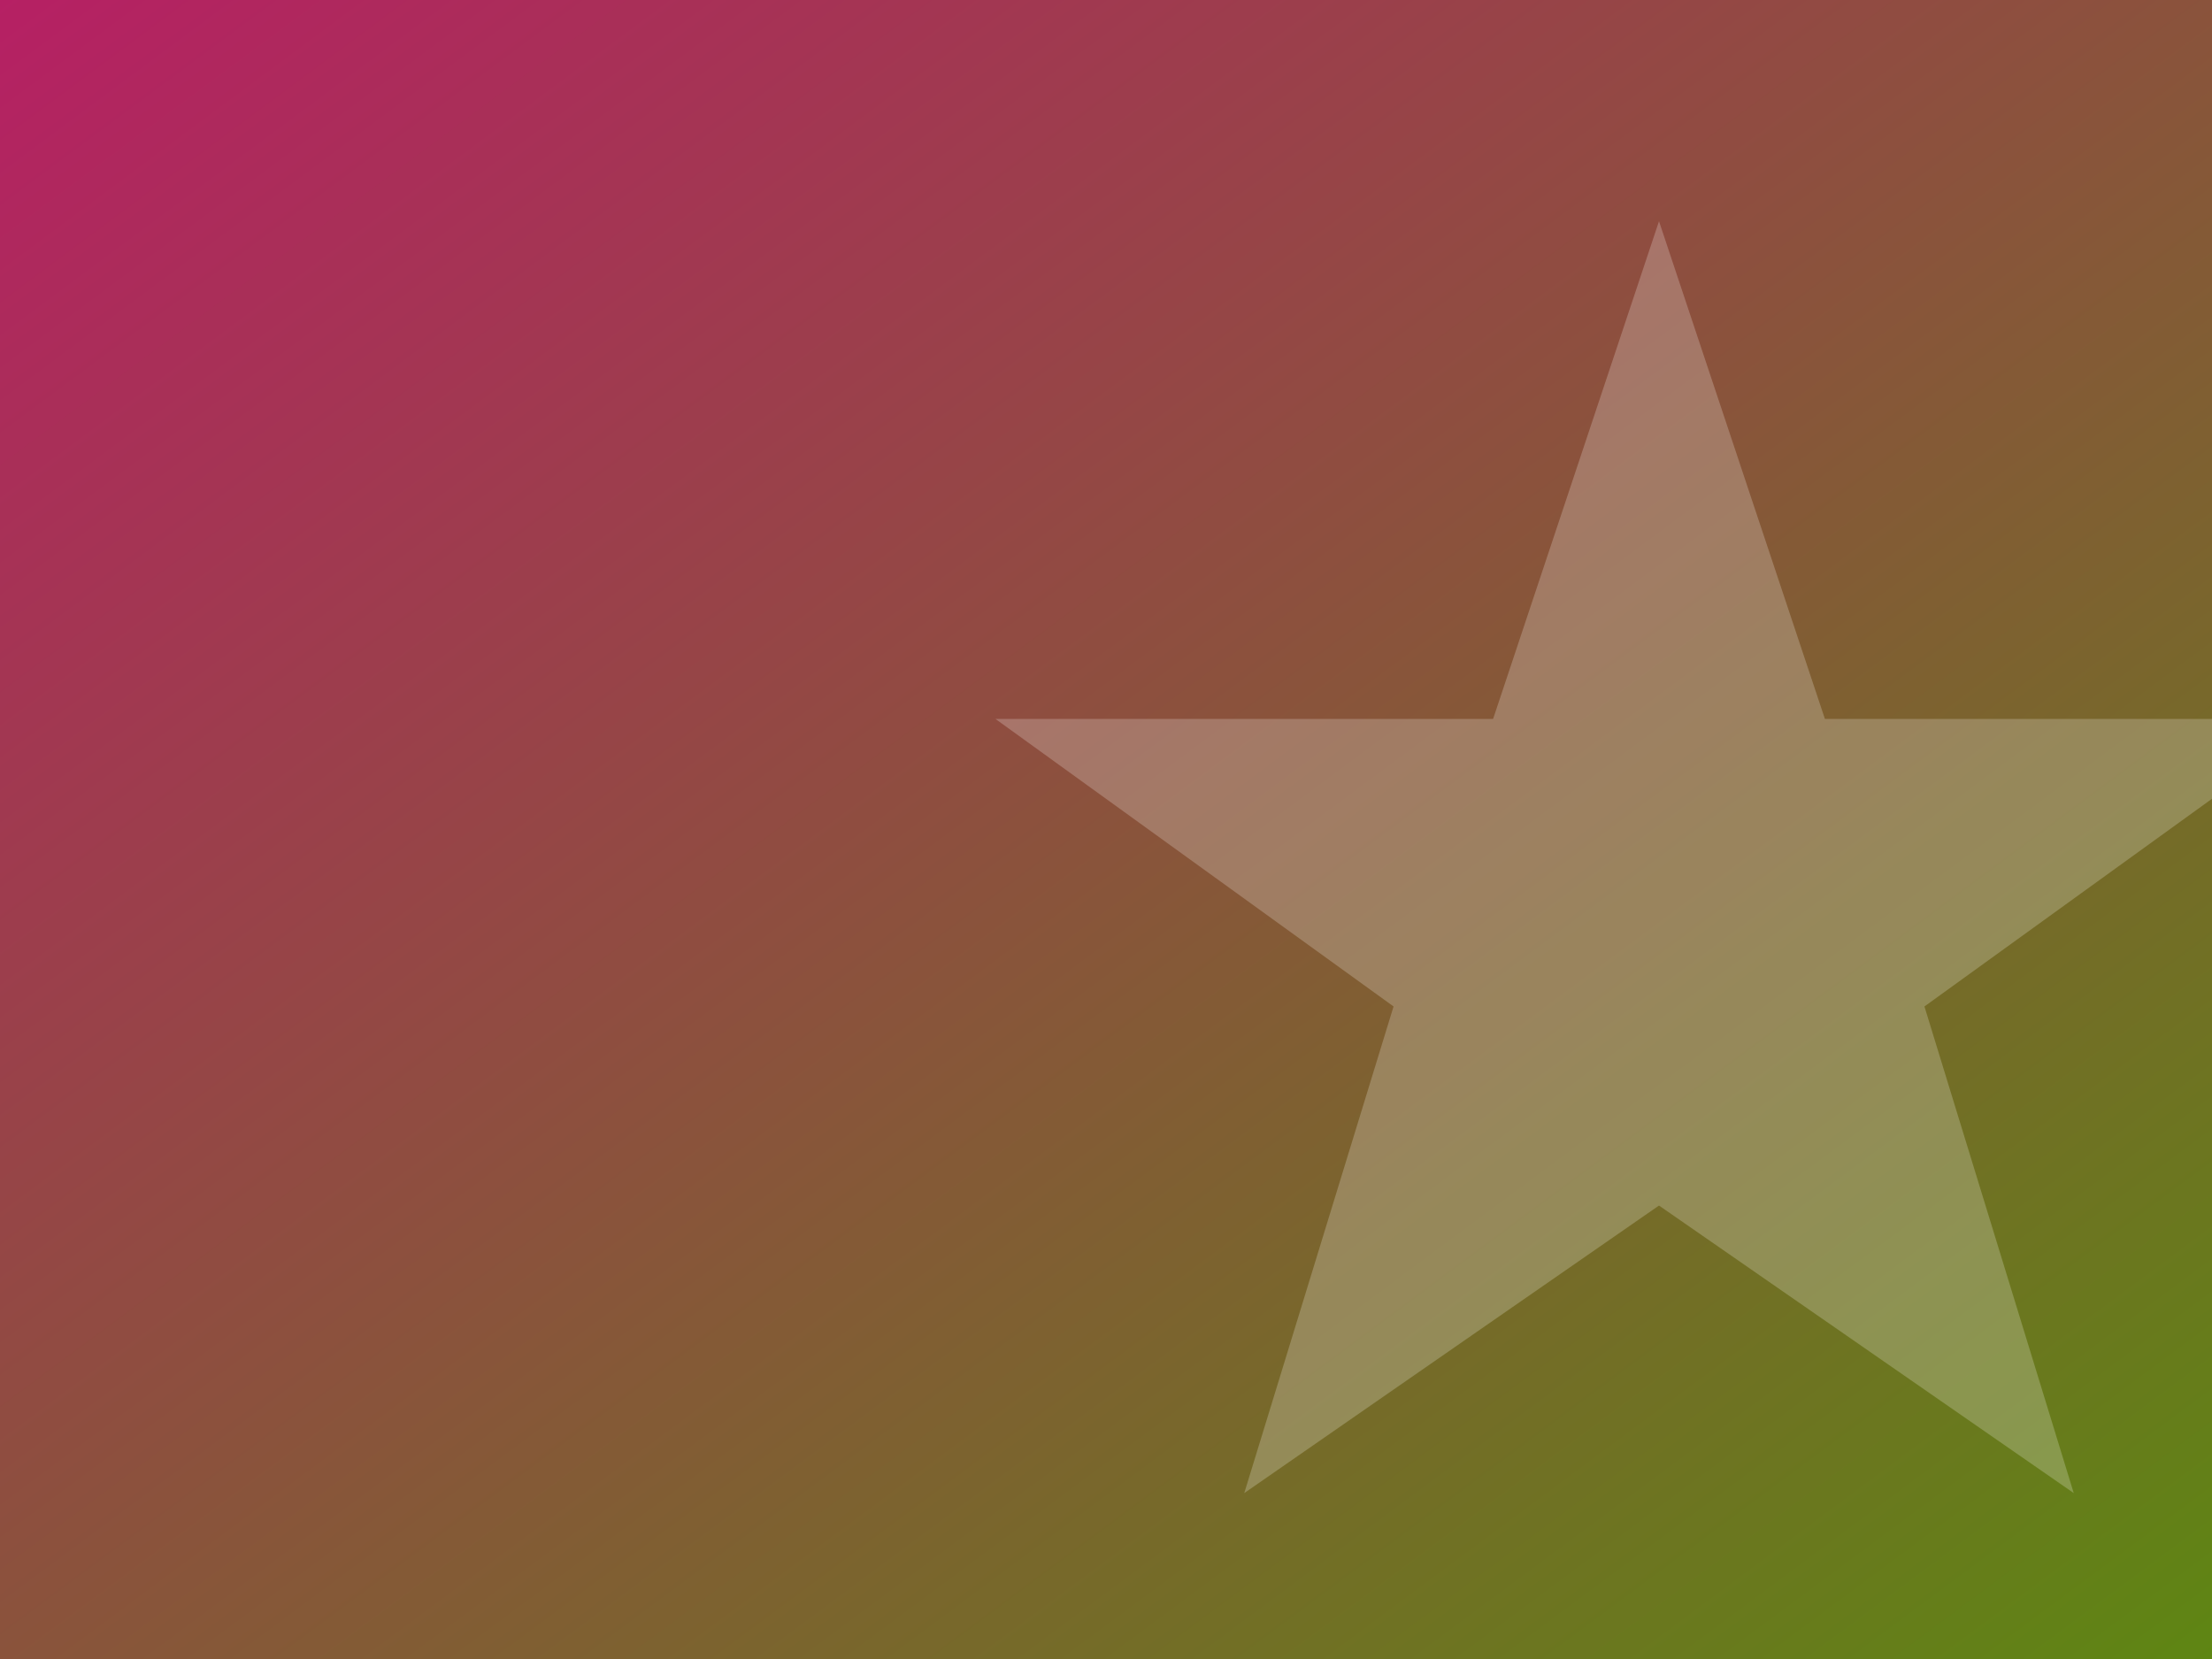
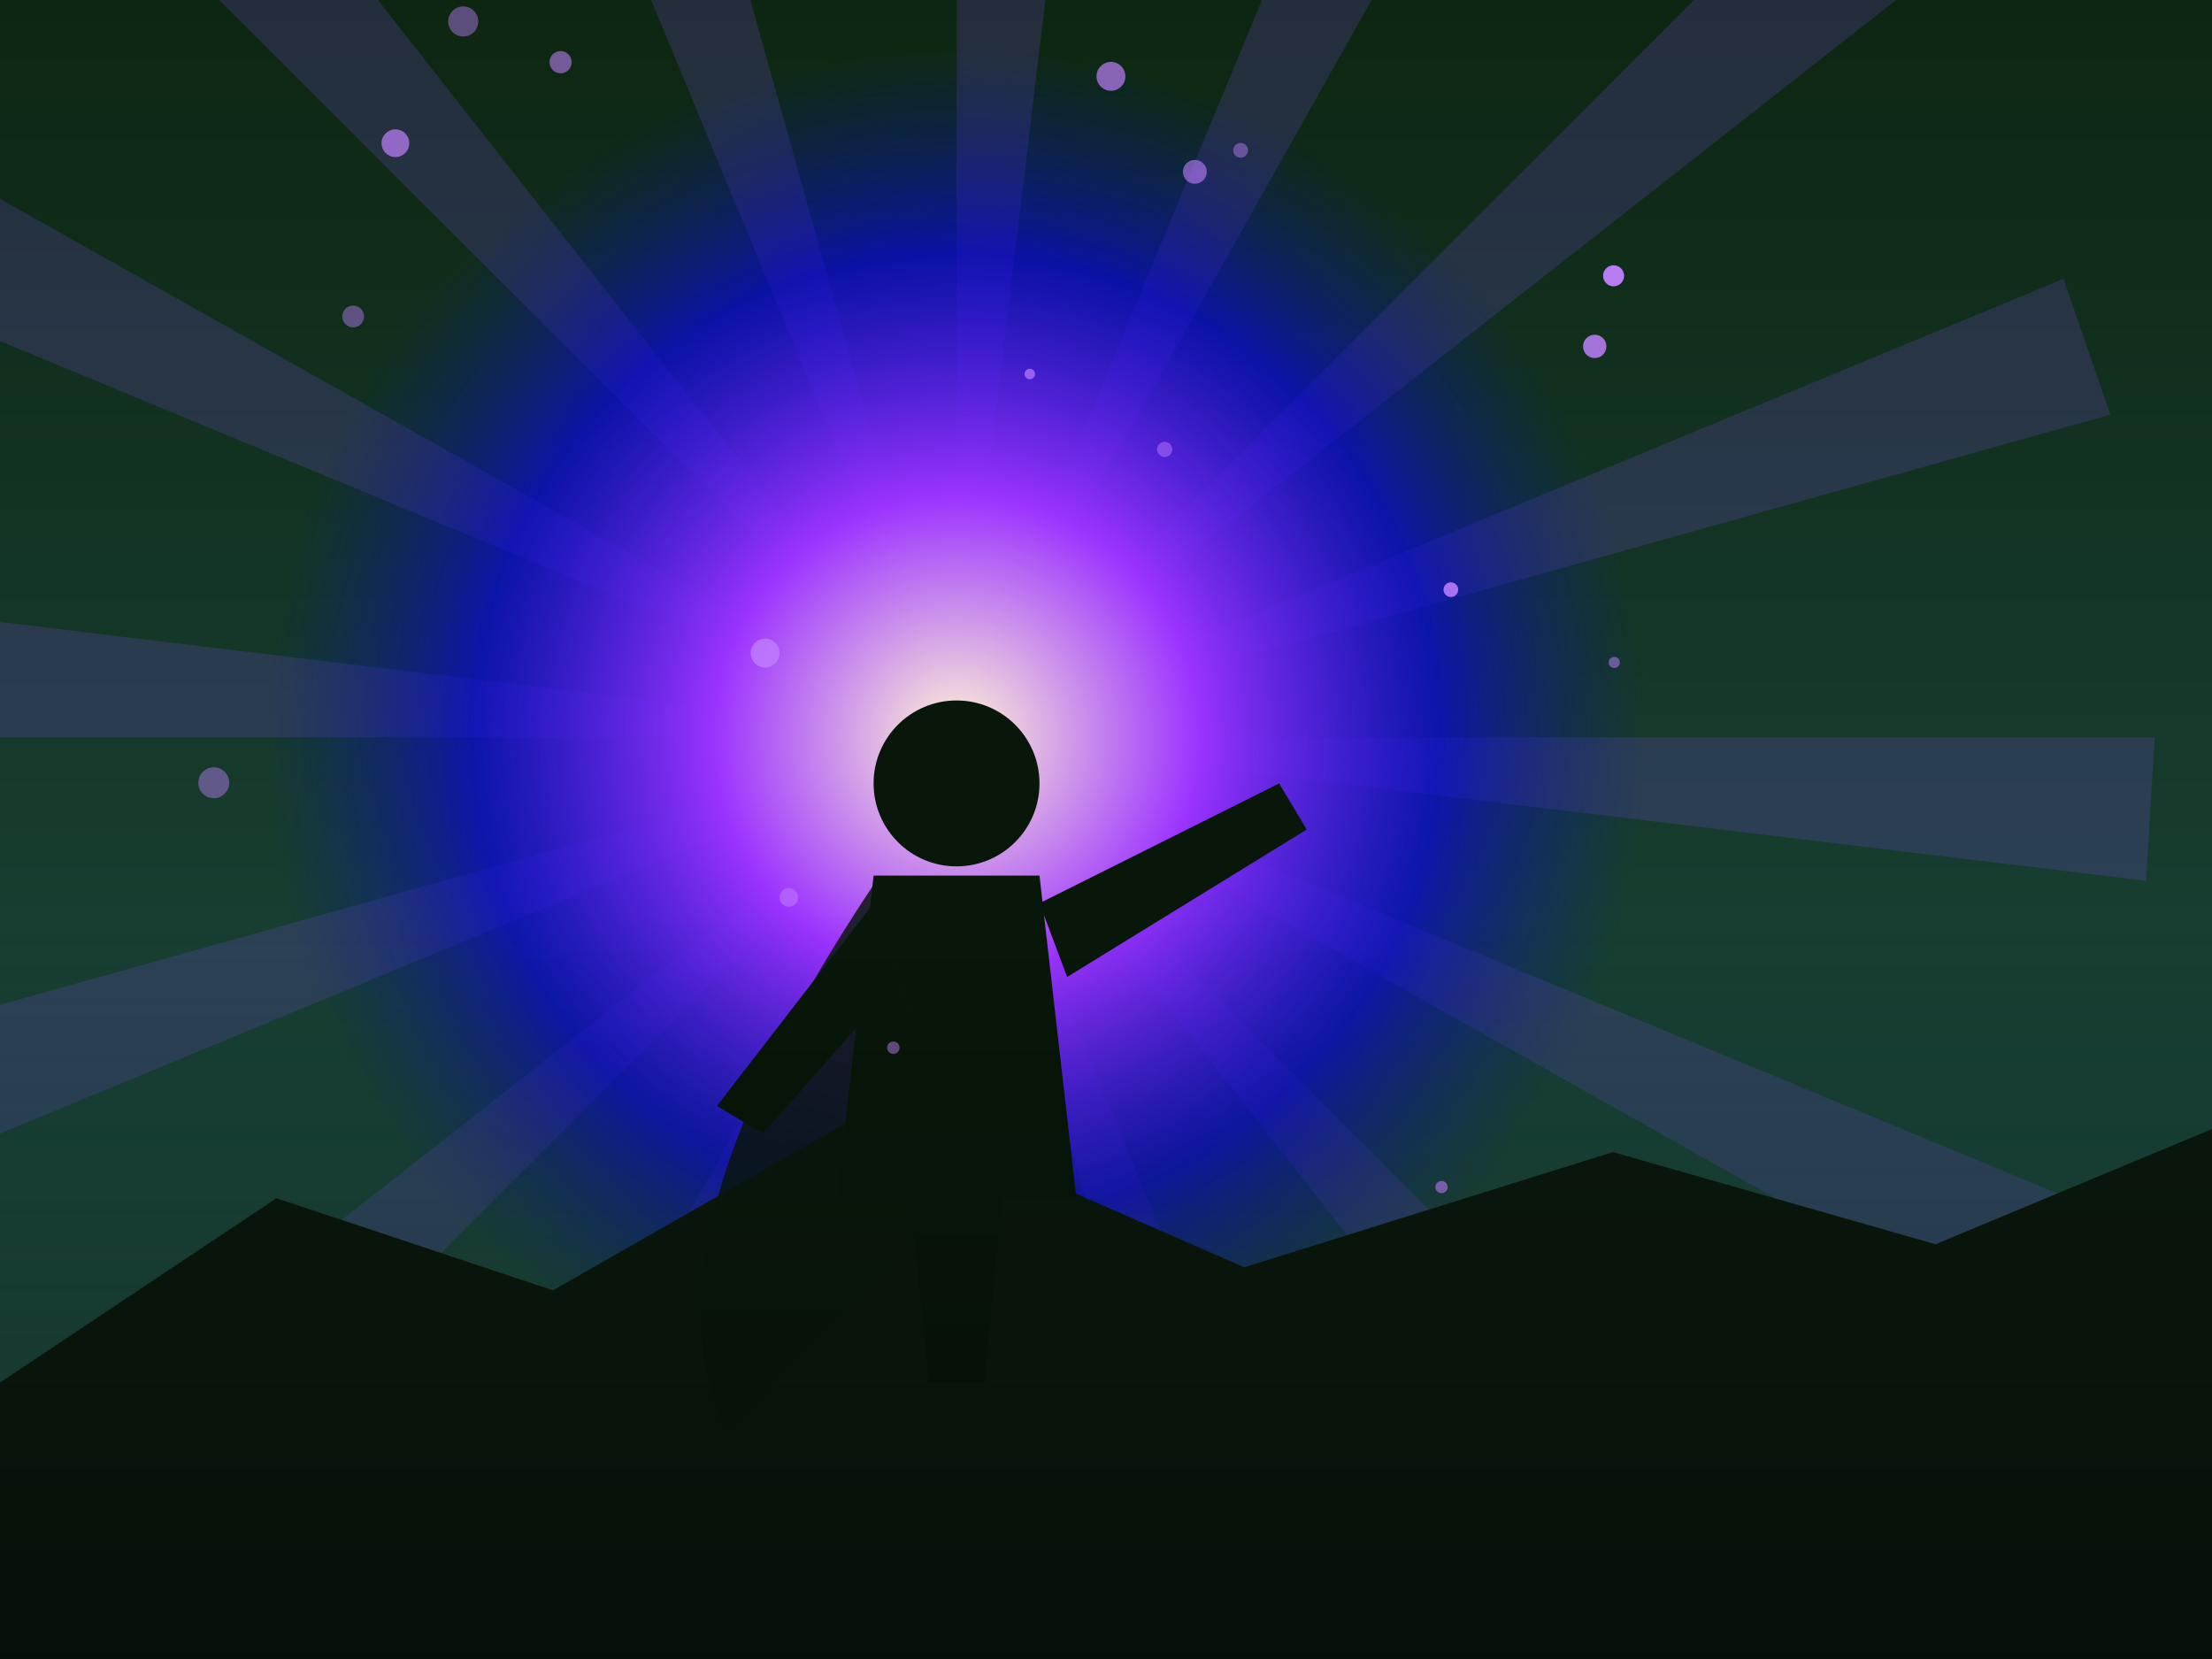
- <svg xmlns="http://www.w3.org/2000/svg" viewBox="0 0 400 300">
+ <svg xmlns="http://www.w3.org/2000/svg" viewBox="0 0 480 360" preserveAspectRatio="xMidYMid slice">
  <defs>
-     <linearGradient id="g" x1="0" y1="0" x2="1" y2="1">
-       <stop offset="0" stop-color="hsl(333 70% 42%)" />
-       <stop offset="1" stop-color="hsl(81 75% 30%)" />
+     <linearGradient id="bg" x1="0" y1="0" x2="0" y2="1">
+       <stop offset="0" stop-color="hsl(131 50% 10% / 1)" />
+       <stop offset="1" stop-color="hsl(171 45% 22% / 1)" />
    </linearGradient>
-     <linearGradient id="s" x1="0" y1="0" x2="0" y2="1">
-       <stop offset=".45" stop-color="#000" stop-opacity="0" />
-       <stop offset="1" stop-color="#000" stop-opacity=".45" />
+     <radialGradient id="boom">
+       <stop offset="0" stop-color="#fff6d6" />
+       <stop offset="0.35" stop-color="hsl(271 100% 60% / 1)" />
+       <stop offset="0.7" stop-color="hsl(241 95% 45% / 0.7)" />
+       <stop offset="1" stop-color="hsl(231 90% 30% / 0)" />
+     </radialGradient>
+     <linearGradient id="shade" x1="0" y1="0" x2="0" y2="1">
+       <stop offset="0.55" stop-color="rgb(0 0 0 / 0)" />
+       <stop offset="1" stop-color="rgb(0 0 0 / .35)" />
    </linearGradient>
  </defs>
-   <rect width="400" height="300" fill="url(#g)" />
-   <path d="M300 40 L330 130 L420 130 L348 182 L375 270 L300 218 L225 270 L252 182 L180 130 L270 130 Z" fill="#fff" fill-opacity=".22" />
+   <rect width="480" height="360" fill="url(#bg)" />
+   <path d="M207.569 160 L467.569 160 L465.699 191.125Z" fill="hsl(261 100% 65% / 1)" opacity=".18" />
+   <path d="M207.569 160 L447.777 259.498 L434.139 287.538Z" fill="hsl(261 100% 65% / 1)" opacity=".18" />
+   <path d="M207.569 160 L391.417 343.848 L368.086 364.534Z" fill="hsl(261 100% 65% / 1)" opacity=".18" />
+   <path d="M207.569 160 L307.066 400.209 L277.595 410.392Z" fill="hsl(261 100% 65% / 1)" opacity=".18" />
+   <path d="M207.569 160 L207.569 420 L176.444 418.13Z" fill="hsl(261 100% 65% / 1)" opacity=".18" />
+   <path d="M207.569 160 L108.071 400.209 L80.031 386.57Z" fill="hsl(261 100% 65% / 1)" opacity=".18" />
+   <path d="M207.569 160 L23.721 343.848 L3.034 320.517Z" fill="hsl(261 100% 65% / 1)" opacity=".18" />
+   <path d="M207.569 160 L-32.64 259.498 L-42.824 230.026Z" fill="hsl(261 100% 65% / 1)" opacity=".18" />
+   <path d="M207.569 160 L-52.431 160 L-50.561 128.875Z" fill="hsl(261 100% 65% / 1)" opacity=".18" />
+   <path d="M207.569 160 L-32.64 60.502 L-19.001 32.462Z" fill="hsl(261 100% 65% / 1)" opacity=".18" />
+   <path d="M207.569 160 L23.721 -23.848 L47.052 -44.534Z" fill="hsl(261 100% 65% / 1)" opacity=".18" />
+   <path d="M207.569 160 L108.071 -80.209 L137.543 -90.392Z" fill="hsl(261 100% 65% / 1)" opacity=".18" />
+   <path d="M207.569 160 L207.569 -100 L238.694 -98.13Z" fill="hsl(261 100% 65% / 1)" opacity=".18" />
+   <path d="M207.569 160 L307.066 -80.209 L335.107 -66.57Z" fill="hsl(261 100% 65% / 1)" opacity=".18" />
+   <path d="M207.569 160 L391.417 -23.848 L412.103 -0.517Z" fill="hsl(261 100% 65% / 1)" opacity=".18" />
+   <path d="M207.569 160 L447.777 60.502 L457.961 89.974Z" fill="hsl(261 100% 65% / 1)" opacity=".18" />
+   <circle cx="207.569" cy="160" r="150" fill="url(#boom)" />
+   <path d="M0 300 L60 260 L120 280 L190 240 L270 275 L350 250 L420 270 L480 245 L480 360 L0 360Z" fill="hsl(131 40% 7% / 1)" />
+   <g transform="translate(167.5688 150)" fill="hsl(131 50% 6% / 1)">
+     <circle cx="40" cy="20" r="18" />
+     <path d="M22 40 L58 40 L66 110 L50 110 L46 150 L34 150 L30 110 L14 110Z" />
+     <path d="M58 46 L110 20 L116 30 L64 62Z" />
+     <path d="M22 46 L-12 90 L-2 96 L28 62Z" />
+     <path d="M22 42 Q-30 120 -10 160 L40 110Z" opacity=".85" />
+   </g>
+   <circle cx="346.051" cy="75.17" r="2.536" fill="hsl(271 100% 75% / 1)" opacity="0.835" />
+   <circle cx="252.727" cy="97.517" r="1.649" fill="hsl(271 100% 75% / 1)" opacity="0.464" />
+   <circle cx="350.285" cy="143.748" r="1.213" fill="hsl(271 100% 75% / 1)" opacity="0.51" />
+   <circle cx="85.802" cy="31.076" r="3.011" fill="hsl(271 100% 75% / 1)" opacity="0.7" />
+   <circle cx="171.161" cy="194.746" r="2.023" fill="hsl(271 100% 75% / 1)" opacity="0.522" />
+   <circle cx="166.038" cy="141.714" r="3.13" fill="hsl(271 100% 75% / 1)" opacity="0.756" />
+   <circle cx="223.463" cy="81.163" r="1.14" fill="hsl(271 100% 75% / 1)" opacity="0.668" />
+   <circle cx="100.522" cy="4.658" r="3.264" fill="hsl(271 100% 75% / 1)" opacity="0.441" />
+   <circle cx="241.073" cy="16.567" r="3.135" fill="hsl(271 100% 75% / 1)" opacity="0.68" />
+   <circle cx="259.281" cy="37.288" r="2.59" fill="hsl(271 100% 75% / 1)" opacity="0.594" />
+   <circle cx="193.852" cy="227.355" r="1.347" fill="hsl(271 100% 75% / 1)" opacity="0.504" />
+   <circle cx="312.807" cy="257.596" r="1.327" fill="hsl(271 100% 75% / 1)" opacity="0.668" />
+   <circle cx="269.21" cy="32.621" r="1.612" fill="hsl(271 100% 75% / 1)" opacity="0.454" />
+   <circle cx="46.39" cy="169.857" r="3.351" fill="hsl(271 100% 75% / 1)" opacity="0.439" />
+   <circle cx="121.648" cy="13.494" r="2.408" fill="hsl(271 100% 75% / 1)" opacity="0.573" />
+   <circle cx="350.147" cy="59.848" r="2.283" fill="hsl(271 100% 75% / 1)" opacity="0.945" />
+   <circle cx="76.641" cy="68.674" r="2.363" fill="hsl(271 100% 75% / 1)" opacity="0.448" />
+   <circle cx="314.836" cy="127.958" r="1.597" fill="hsl(271 100% 75% / 1)" opacity="0.857" />
+   <rect width="480" height="360" fill="url(#shade)" />
</svg>
